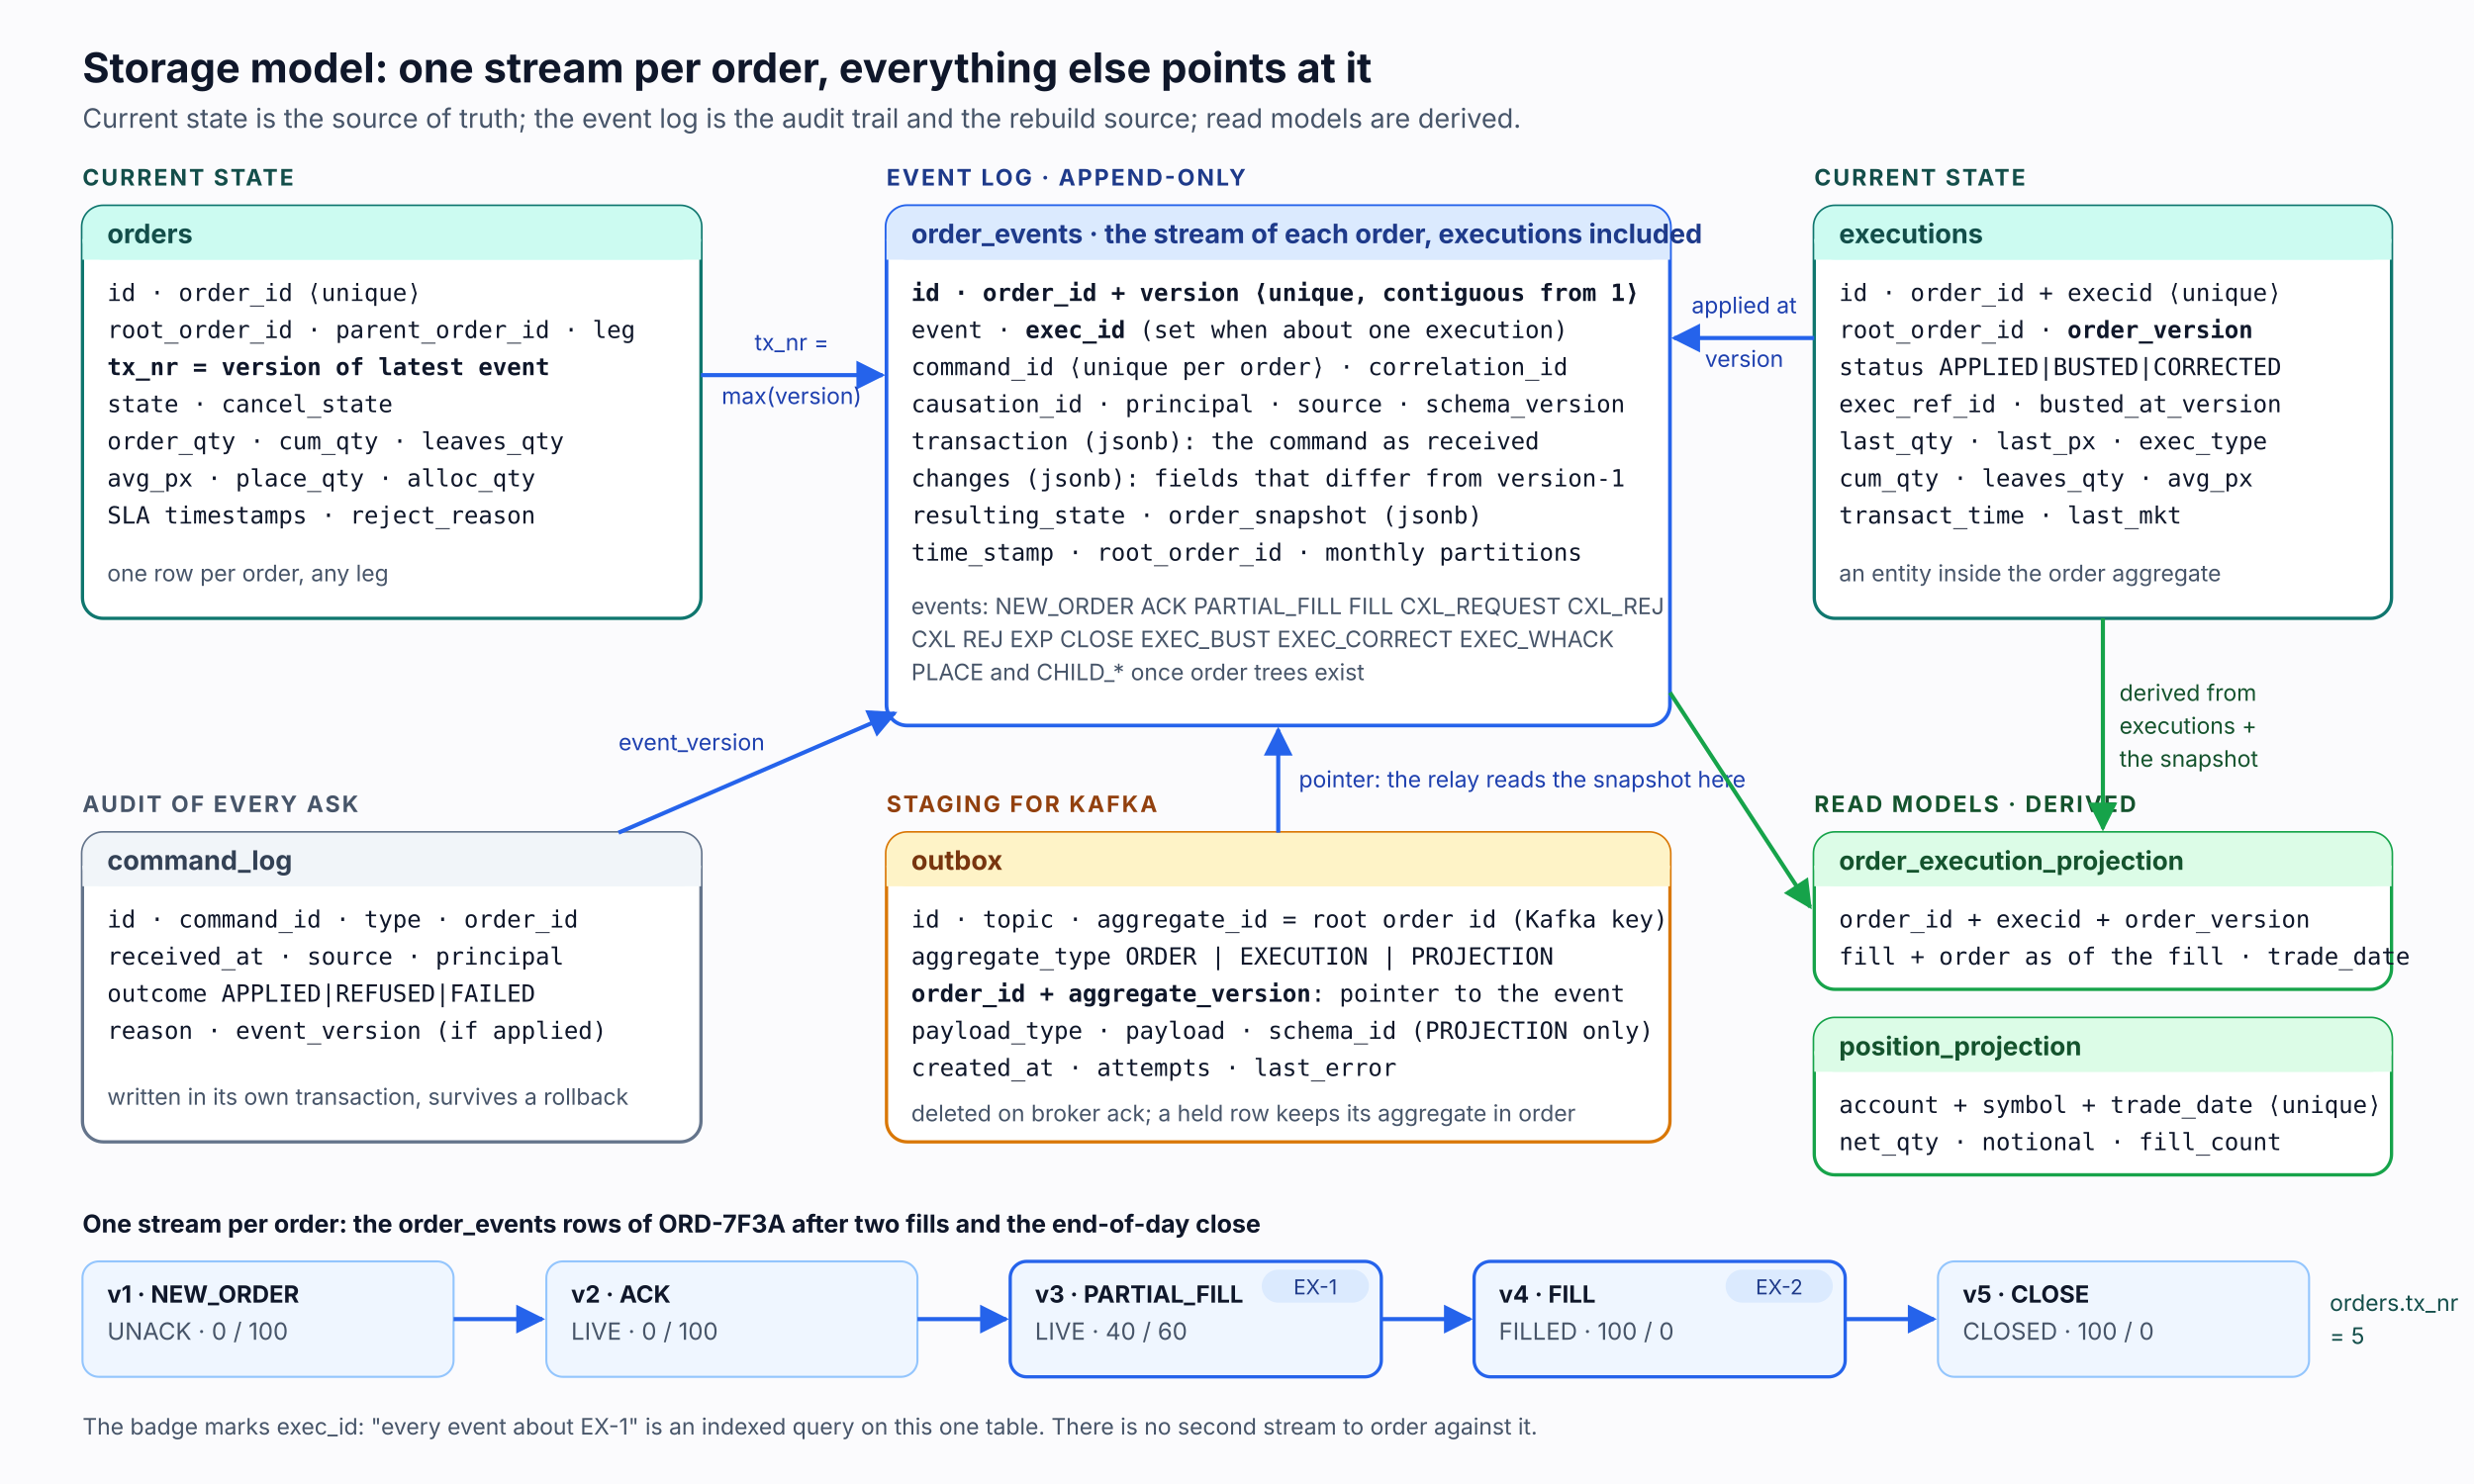
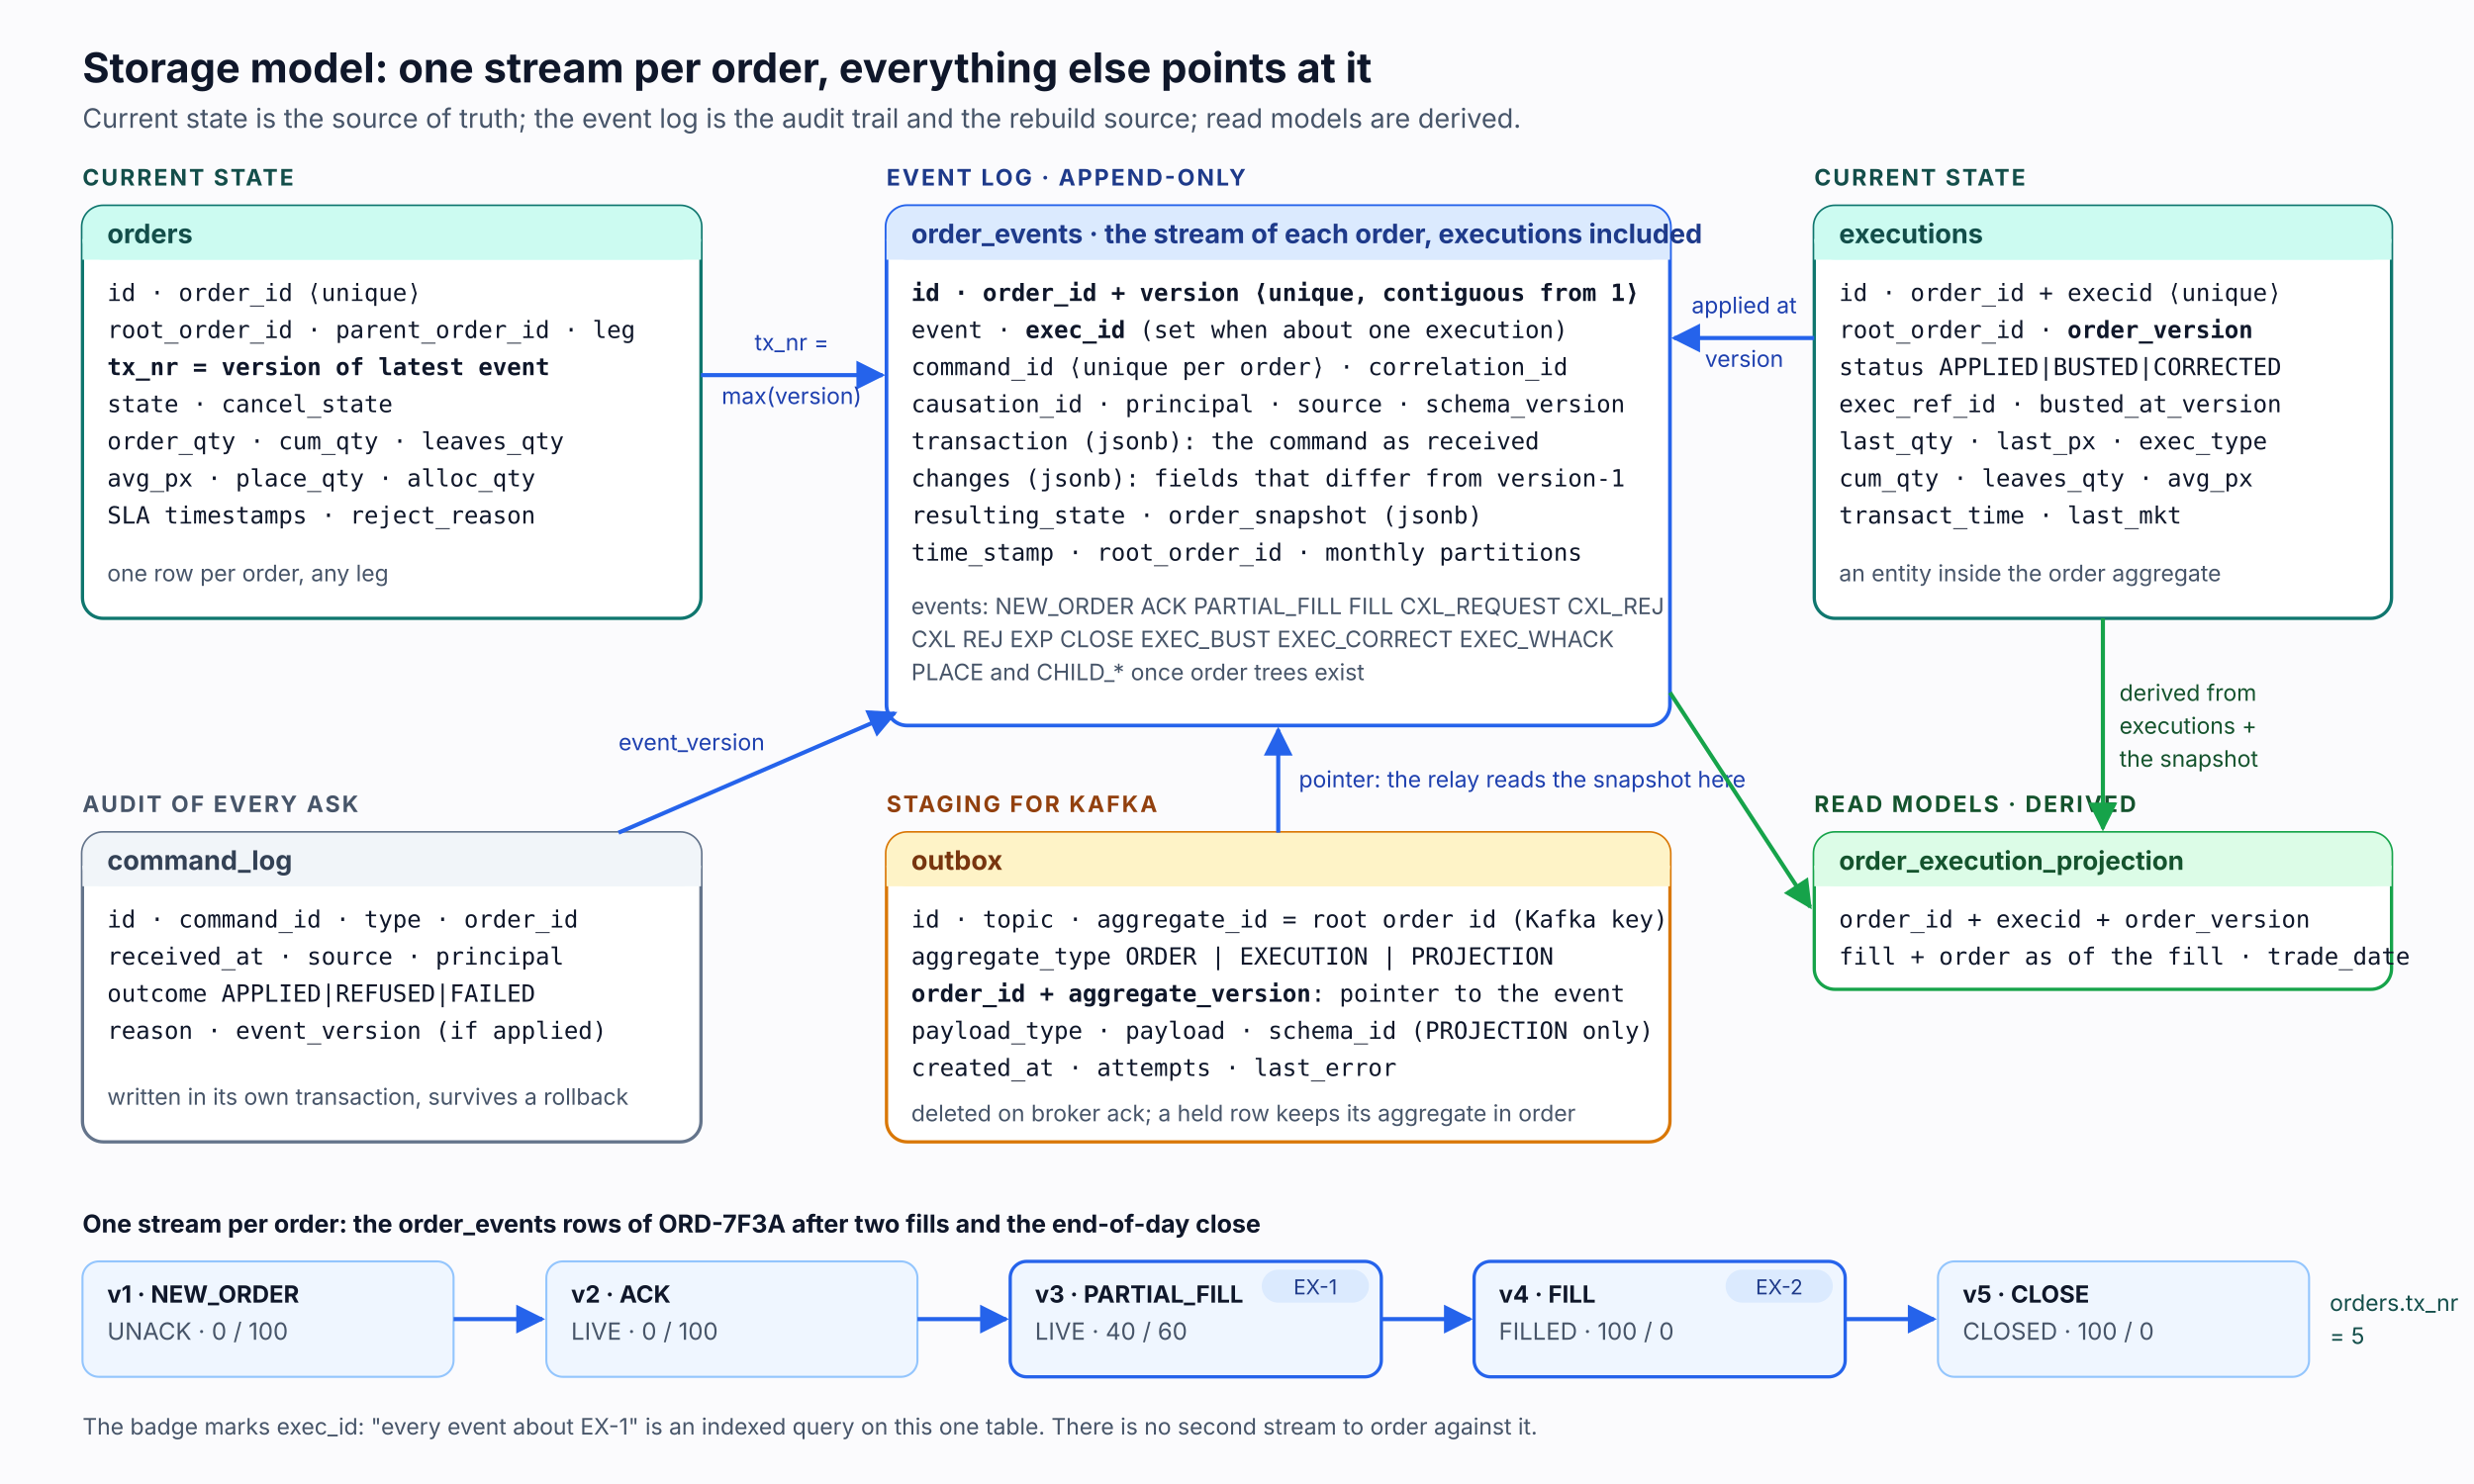
<svg xmlns="http://www.w3.org/2000/svg" viewBox="0 0 1200 720" width="1200" height="720" role="img" aria-label="Storage model: orders and executions hold current state; order_events is the append-only stream per order and everything points at it; command_log records every ask; outbox rows point at events; the two projection tables are derived and rebuildable. A strip shows one order's stream, versions 1 to 5." font-family="Segoe UI, Inter, Helvetica, Arial, sans-serif">
  <defs>
    <marker id="ad" viewBox="0 0 10 10" refX="9" refY="5" markerWidth="7" markerHeight="7" orient="auto-start-reverse">
      <path d="M0,0 L10,5 L0,10 z" fill="#334155" />
    </marker>
    <marker id="ab" viewBox="0 0 10 10" refX="9" refY="5" markerWidth="7" markerHeight="7" orient="auto-start-reverse">
      <path d="M0,0 L10,5 L0,10 z" fill="#2563EB" />
    </marker>
    <marker id="ag" viewBox="0 0 10 10" refX="9" refY="5" markerWidth="7" markerHeight="7" orient="auto-start-reverse">
      <path d="M0,0 L10,5 L0,10 z" fill="#16A34A" />
    </marker>
  </defs>
  <rect width="1200" height="720" fill="#FBFBFD" />
  <text x="40" y="40" font-size="20" font-weight="700" fill="#0F172A">Storage model: one stream per order, everything else points at it</text>
  <text x="40" y="62" font-size="13" fill="#475569">Current state is the source of truth; the event log is the audit trail and the rebuild source; read models are derived.</text>
  <text x="40" y="90" font-size="11" font-weight="700" fill="#134E4A" letter-spacing="1">CURRENT STATE</text>
  <text x="430" y="90" font-size="11" font-weight="700" fill="#1E3A8A" letter-spacing="1">EVENT LOG · APPEND-ONLY</text>
  <text x="880" y="90" font-size="11" font-weight="700" fill="#134E4A" letter-spacing="1">CURRENT STATE</text>
  <text x="40" y="394" font-size="11" font-weight="700" fill="#475569" letter-spacing="1">AUDIT OF EVERY ASK</text>
  <text x="430" y="394" font-size="11" font-weight="700" fill="#92400E" letter-spacing="1">STAGING FOR KAFKA</text>
  <text x="880" y="394" font-size="11" font-weight="700" fill="#14532D" letter-spacing="1">READ MODELS · DERIVED</text>
  <g font-family="Consolas, Menlo, monospace" font-size="11.5" fill="#0F172A">
    <rect x="40" y="100" width="300" height="200" rx="10" fill="#FFFFFF" stroke="#0F766E" stroke-width="1.6" />
    <rect x="40" y="100" width="300" height="26" rx="10" fill="#CCFBF1" />
    <rect x="40" y="116" width="300" height="10" fill="#CCFBF1" />
    <text x="52" y="118" font-family="Segoe UI, Inter, Helvetica, Arial, sans-serif" font-size="13" font-weight="700" fill="#134E4A">orders</text>
    <text x="52" y="146">id · order_id ⟨unique⟩</text>
    <text x="52" y="164">root_order_id · parent_order_id · leg</text>
    <text x="52" y="182" font-weight="700">tx_nr = version of latest event</text>
    <text x="52" y="200">state · cancel_state</text>
    <text x="52" y="218">order_qty · cum_qty · leaves_qty</text>
    <text x="52" y="236">avg_px · place_qty · alloc_qty</text>
    <text x="52" y="254">SLA timestamps · reject_reason</text>
    <text x="52" y="282" font-family="Segoe UI, Inter, Helvetica, Arial, sans-serif" font-size="11" fill="#475569">one row per order, any leg</text>
  </g>
  <g font-family="Consolas, Menlo, monospace" font-size="11.5" fill="#0F172A">
    <rect x="430" y="100" width="380" height="252" rx="10" fill="#FFFFFF" stroke="#2563EB" stroke-width="1.8" />
    <rect x="430" y="100" width="380" height="26" rx="10" fill="#DBEAFE" />
    <rect x="430" y="116" width="380" height="10" fill="#DBEAFE" />
    <text x="442" y="118" font-family="Segoe UI, Inter, Helvetica, Arial, sans-serif" font-size="13" font-weight="700" fill="#1E3A8A">order_events · the stream of each order, executions included</text>
    <text x="442" y="146" font-weight="700">id · order_id + version ⟨unique, contiguous from 1⟩</text>
    <text x="442" y="164">event · <tspan font-weight="700">exec_id</tspan> (set when about one execution)</text>
    <text x="442" y="182">command_id ⟨unique per order⟩ · correlation_id</text>
    <text x="442" y="200">causation_id · principal · source · schema_version</text>
    <text x="442" y="218">transaction (jsonb): the command as received</text>
    <text x="442" y="236">changes (jsonb): fields that differ from version-1</text>
    <text x="442" y="254">resulting_state · order_snapshot (jsonb)</text>
    <text x="442" y="272">time_stamp · root_order_id · monthly partitions</text>
    <text x="442" y="298" font-family="Segoe UI, Inter, Helvetica, Arial, sans-serif" font-size="11" fill="#475569">events: NEW_ORDER ACK PARTIAL_FILL FILL CXL_REQUEST CXL_REJ</text>
    <text x="442" y="314" font-family="Segoe UI, Inter, Helvetica, Arial, sans-serif" font-size="11" fill="#475569">CXL REJ EXP CLOSE EXEC_BUST EXEC_CORRECT EXEC_WHACK</text>
    <text x="442" y="330" font-family="Segoe UI, Inter, Helvetica, Arial, sans-serif" font-size="11" fill="#475569">PLACE and CHILD_* once order trees exist</text>
  </g>
  <g font-family="Consolas, Menlo, monospace" font-size="11.5" fill="#0F172A">
    <rect x="880" y="100" width="280" height="200" rx="10" fill="#FFFFFF" stroke="#0F766E" stroke-width="1.6" />
    <rect x="880" y="100" width="280" height="26" rx="10" fill="#CCFBF1" />
    <rect x="880" y="116" width="280" height="10" fill="#CCFBF1" />
    <text x="892" y="118" font-family="Segoe UI, Inter, Helvetica, Arial, sans-serif" font-size="13" font-weight="700" fill="#134E4A">executions</text>
    <text x="892" y="146">id · order_id + execid ⟨unique⟩</text>
    <text x="892" y="164">root_order_id · <tspan font-weight="700">order_version</tspan>
    </text>
    <text x="892" y="182">status APPLIED|BUSTED|CORRECTED</text>
    <text x="892" y="200">exec_ref_id · busted_at_version</text>
    <text x="892" y="218">last_qty · last_px · exec_type</text>
    <text x="892" y="236">cum_qty · leaves_qty · avg_px</text>
    <text x="892" y="254">transact_time · last_mkt</text>
    <text x="892" y="282" font-family="Segoe UI, Inter, Helvetica, Arial, sans-serif" font-size="11" fill="#475569">an entity inside the order aggregate</text>
  </g>
  <g font-family="Consolas, Menlo, monospace" font-size="11.5" fill="#0F172A">
    <rect x="40" y="404" width="300" height="150" rx="10" fill="#FFFFFF" stroke="#64748B" stroke-width="1.6" />
    <rect x="40" y="404" width="300" height="26" rx="10" fill="#F1F5F9" />
    <rect x="40" y="420" width="300" height="10" fill="#F1F5F9" />
    <text x="52" y="422" font-family="Segoe UI, Inter, Helvetica, Arial, sans-serif" font-size="13" font-weight="700" fill="#334155">command_log</text>
    <text x="52" y="450">id · command_id · type · order_id</text>
    <text x="52" y="468">received_at · source · principal</text>
    <text x="52" y="486">outcome APPLIED|REFUSED|FAILED</text>
    <text x="52" y="504">reason · event_version (if applied)</text>
    <text x="52" y="536" font-family="Segoe UI, Inter, Helvetica, Arial, sans-serif" font-size="11" fill="#475569">written in its own transaction, survives a rollback</text>
  </g>
  <g font-family="Consolas, Menlo, monospace" font-size="11.5" fill="#0F172A">
    <rect x="430" y="404" width="380" height="150" rx="10" fill="#FFFFFF" stroke="#D97706" stroke-width="1.6" />
    <rect x="430" y="404" width="380" height="26" rx="10" fill="#FEF3C7" />
    <rect x="430" y="420" width="380" height="10" fill="#FEF3C7" />
    <text x="442" y="422" font-family="Segoe UI, Inter, Helvetica, Arial, sans-serif" font-size="13" font-weight="700" fill="#78350F">outbox</text>
    <text x="442" y="450">id · topic · aggregate_id = root order id (Kafka key)</text>
    <text x="442" y="468">aggregate_type ORDER | EXECUTION | PROJECTION</text>
    <text x="442" y="486">
      <tspan font-weight="700">order_id + aggregate_version</tspan>: pointer to the event</text>
    <text x="442" y="504">payload_type · payload · schema_id (PROJECTION only)</text>
    <text x="442" y="522">created_at · attempts · last_error</text>
    <text x="442" y="544" font-family="Segoe UI, Inter, Helvetica, Arial, sans-serif" font-size="11" fill="#475569">deleted on broker ack; a held row keeps its aggregate in order</text>
  </g>
  <g font-family="Consolas, Menlo, monospace" font-size="11.5" fill="#0F172A">
    <rect x="880" y="404" width="280" height="76" rx="10" fill="#FFFFFF" stroke="#16A34A" stroke-width="1.6" />
    <rect x="880" y="404" width="280" height="26" rx="10" fill="#DCFCE7" />
    <rect x="880" y="420" width="280" height="10" fill="#DCFCE7" />
    <text x="892" y="422" font-family="Segoe UI, Inter, Helvetica, Arial, sans-serif" font-size="12.5" font-weight="700" fill="#14532D">order_execution_projection</text>
    <text x="892" y="450">order_id + execid + order_version</text>
    <text x="892" y="468">fill + order as of the fill · trade_date</text>
-     <rect x="880" y="494" width="280" height="76" rx="10" fill="#FFFFFF" stroke="#16A34A" stroke-width="1.6" />
-     <rect x="880" y="494" width="280" height="26" rx="10" fill="#DCFCE7" />
-     <rect x="880" y="510" width="280" height="10" fill="#DCFCE7" />
-     <text x="892" y="512" font-family="Segoe UI, Inter, Helvetica, Arial, sans-serif" font-size="12.5" font-weight="700" fill="#14532D">position_projection</text>
-     <text x="892" y="540">account + symbol + trade_date ⟨unique⟩</text>
-     <text x="892" y="558">net_qty · notional · fill_count</text>
  </g>
  <g font-size="11" fill="#1E40AF">
    <line x1="340" y1="182" x2="428" y2="182" stroke="#2563EB" stroke-width="2" marker-end="url(#ab)" />
    <text x="384" y="170" text-anchor="middle">tx_nr =</text>
    <text x="384" y="196" text-anchor="middle">max(version)</text>
    <line x1="880" y1="164" x2="812" y2="164" stroke="#2563EB" stroke-width="2" marker-end="url(#ab)" />
    <text x="846" y="152" text-anchor="middle">applied at</text>
    <text x="846" y="178" text-anchor="middle">version</text>
    <line x1="620" y1="404" x2="620" y2="354" stroke="#2563EB" stroke-width="2" marker-end="url(#ab)" />
    <text x="630" y="382">pointer: the relay reads the snapshot here</text>
    <line x1="300" y1="404" x2="434" y2="346" stroke="#2563EB" stroke-width="2" marker-end="url(#ab)" />
    <text x="300" y="364">event_version</text>
  </g>
  <g font-size="11" fill="#14532D">
    <line x1="1020" y1="300" x2="1020" y2="402" stroke="#16A34A" stroke-width="2" marker-end="url(#ag)" />
    <text x="1028" y="340">derived from</text>
    <text x="1028" y="356">executions +</text>
    <text x="1028" y="372">the snapshot</text>
    <line x1="810" y1="336" x2="878" y2="440" stroke="#16A34A" stroke-width="2" marker-end="url(#ag)" />
  </g>
  <text x="40" y="598" font-size="12" font-weight="700" fill="#0F172A">One stream per order: the order_events rows of ORD-7F3A after two fills and the end-of-day close</text>
  <g font-size="11.5" fill="#0F172A">
    <rect x="40" y="612" width="180" height="56" rx="8" fill="#EFF6FF" stroke="#93C5FD" />
    <text x="52" y="632" font-weight="700">v1 · NEW_ORDER</text>
    <text x="52" y="650" fill="#475569">UNACK · 0 / 100</text>
    <rect x="265" y="612" width="180" height="56" rx="8" fill="#EFF6FF" stroke="#93C5FD" />
    <text x="277" y="632" font-weight="700">v2 · ACK</text>
    <text x="277" y="650" fill="#475569">LIVE · 0 / 100</text>
    <rect x="490" y="612" width="180" height="56" rx="8" fill="#EFF6FF" stroke="#2563EB" stroke-width="1.6" />
    <text x="502" y="632" font-weight="700">v3 · PARTIAL_FILL</text>
    <text x="502" y="650" fill="#475569">LIVE · 40 / 60</text>
    <rect x="612" y="616" width="52" height="16" rx="8" fill="#DBEAFE" />
    <text x="638" y="628" font-size="10" fill="#1E3A8A" text-anchor="middle">EX-1</text>
    <rect x="715" y="612" width="180" height="56" rx="8" fill="#EFF6FF" stroke="#2563EB" stroke-width="1.6" />
    <text x="727" y="632" font-weight="700">v4 · FILL</text>
    <text x="727" y="650" fill="#475569">FILLED · 100 / 0</text>
    <rect x="837" y="616" width="52" height="16" rx="8" fill="#DBEAFE" />
    <text x="863" y="628" font-size="10" fill="#1E3A8A" text-anchor="middle">EX-2</text>
    <rect x="940" y="612" width="180" height="56" rx="8" fill="#EFF6FF" stroke="#93C5FD" />
    <text x="952" y="632" font-weight="700">v5 · CLOSE</text>
    <text x="952" y="650" fill="#475569">CLOSED · 100 / 0</text>
  </g>
  <g stroke="#2563EB" stroke-width="2">
    <line x1="220" y1="640" x2="263" y2="640" marker-end="url(#ab)" />
    <line x1="445" y1="640" x2="488" y2="640" marker-end="url(#ab)" />
    <line x1="670" y1="640" x2="713" y2="640" marker-end="url(#ab)" />
    <line x1="895" y1="640" x2="938" y2="640" marker-end="url(#ab)" />
  </g>
  <text x="1130" y="636" font-size="11" fill="#134E4A">orders.tx_nr</text>
  <text x="1130" y="652" font-size="11" fill="#134E4A">= 5</text>
  <text x="40" y="696" font-size="11" fill="#475569">The badge marks exec_id: "every event about EX-1" is an indexed query on this one table. There is no second stream to order against it.</text>
</svg>
